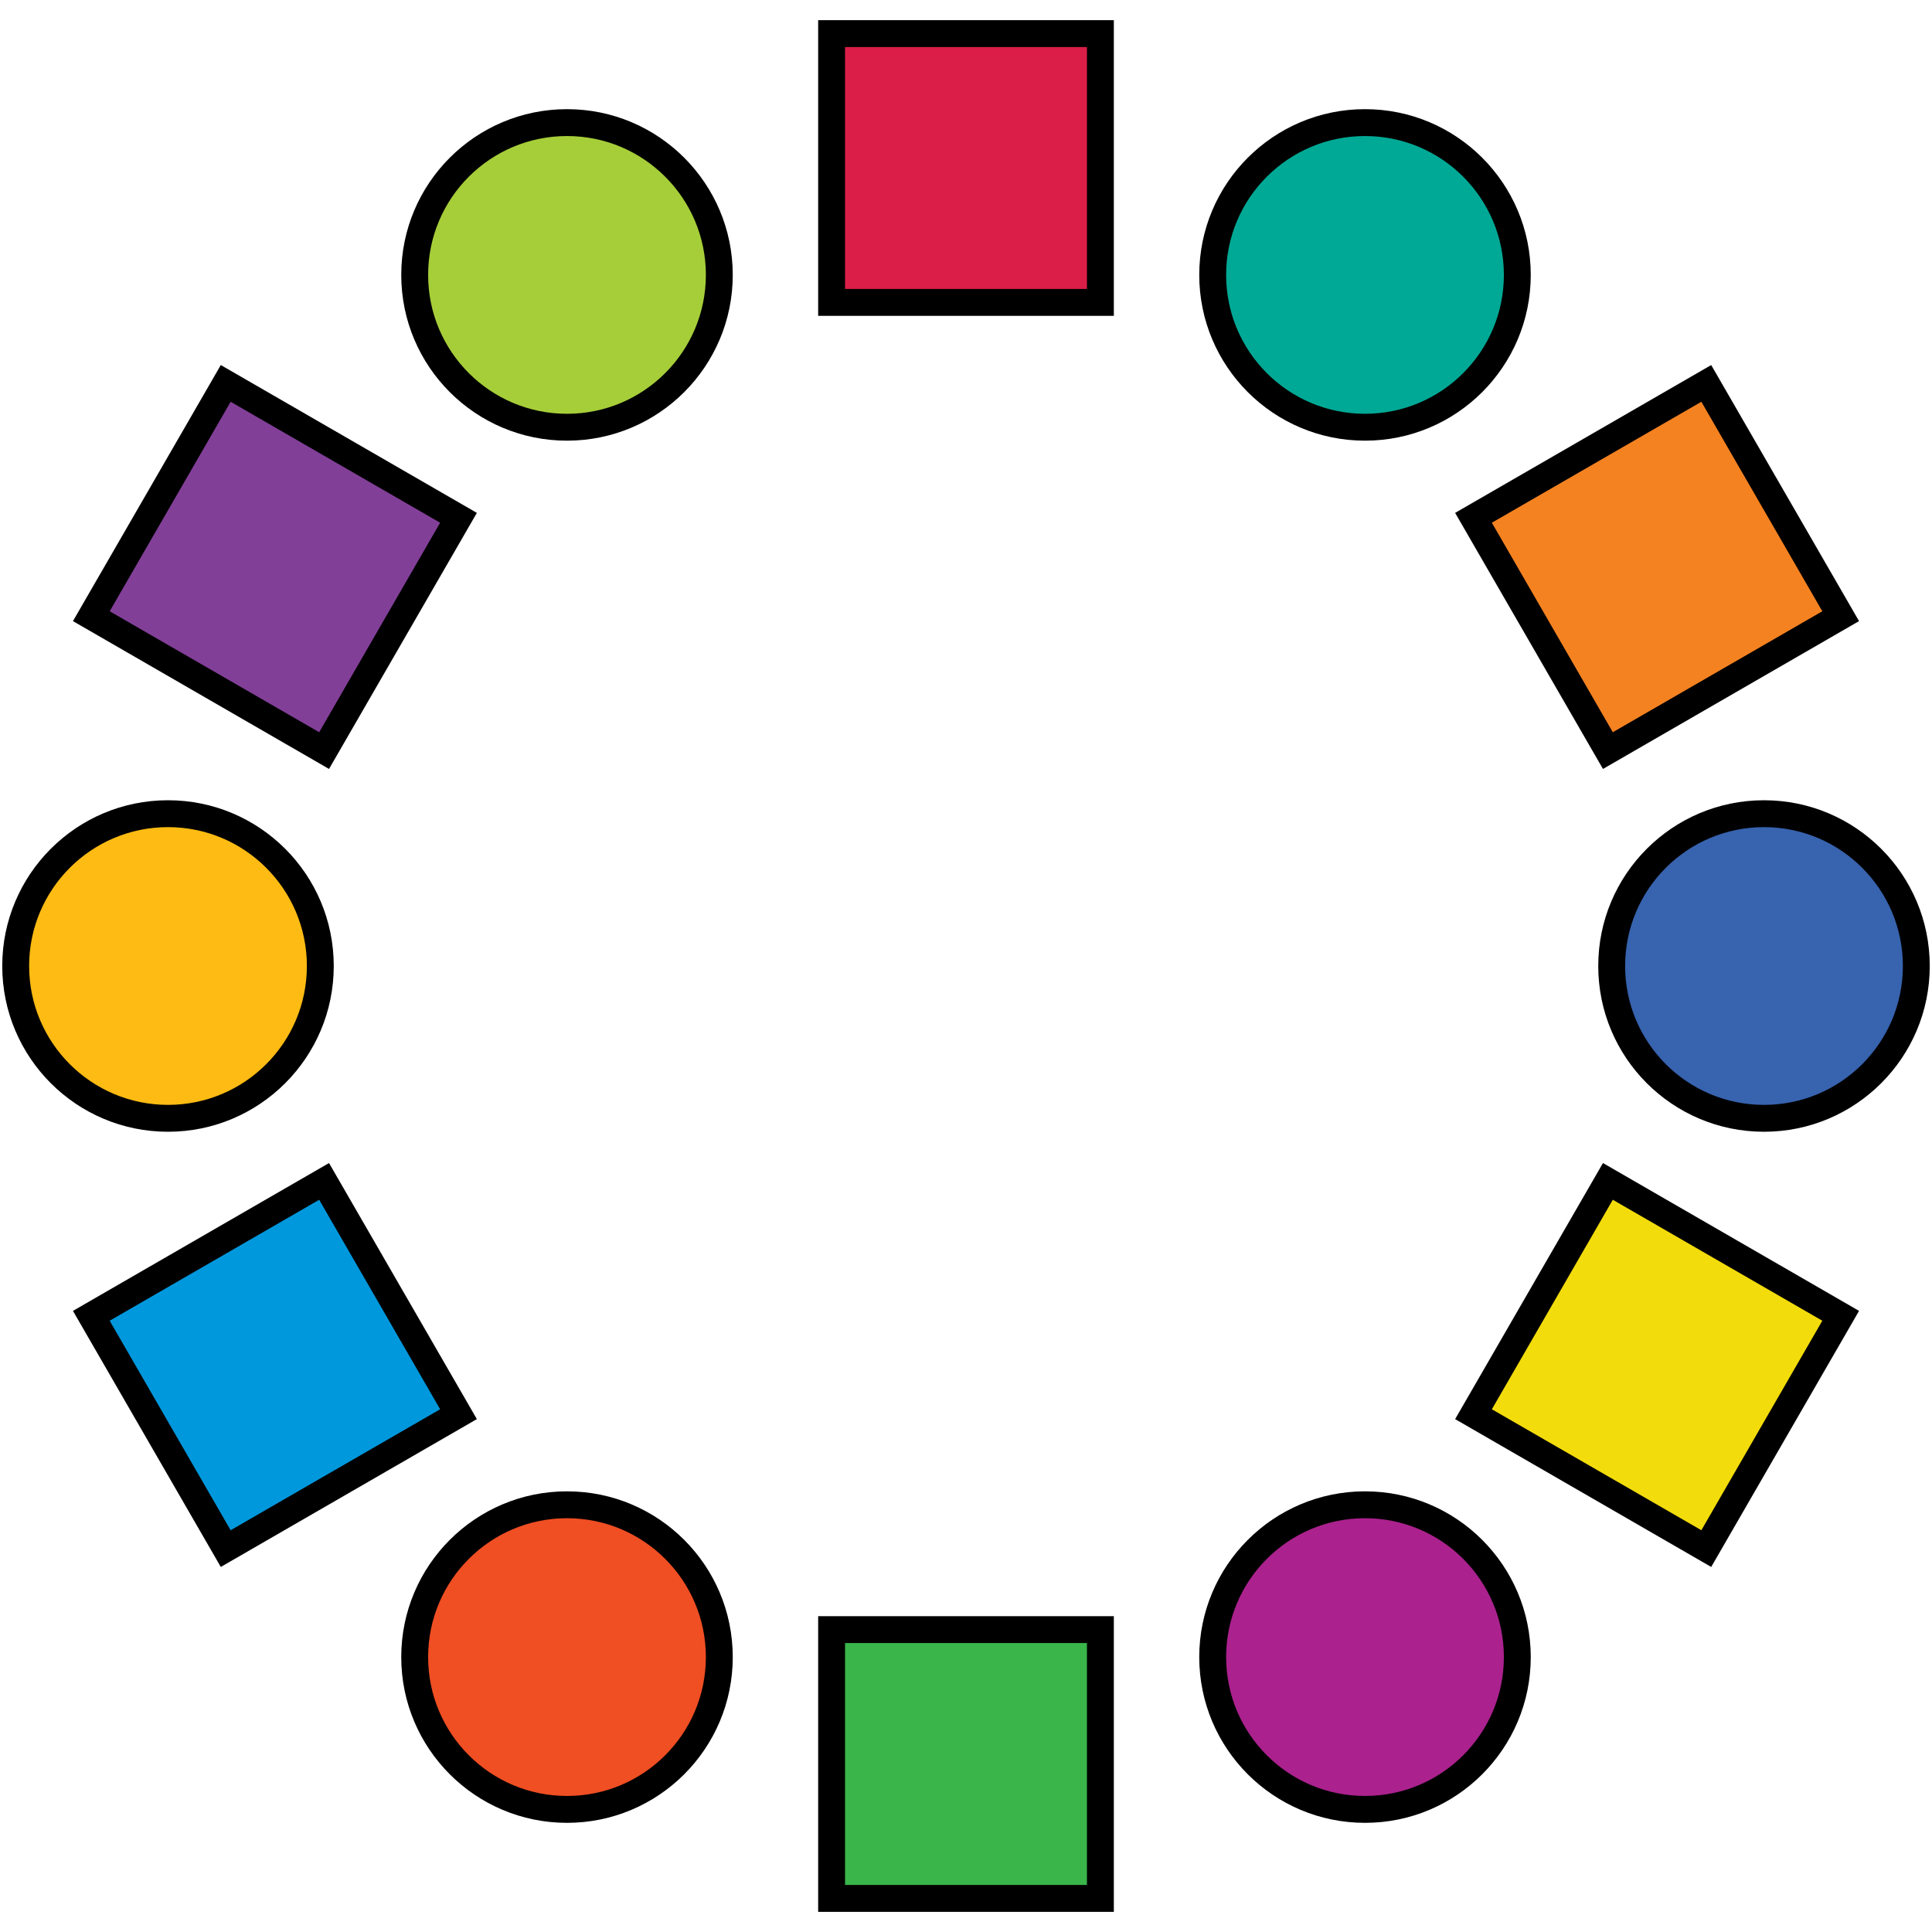
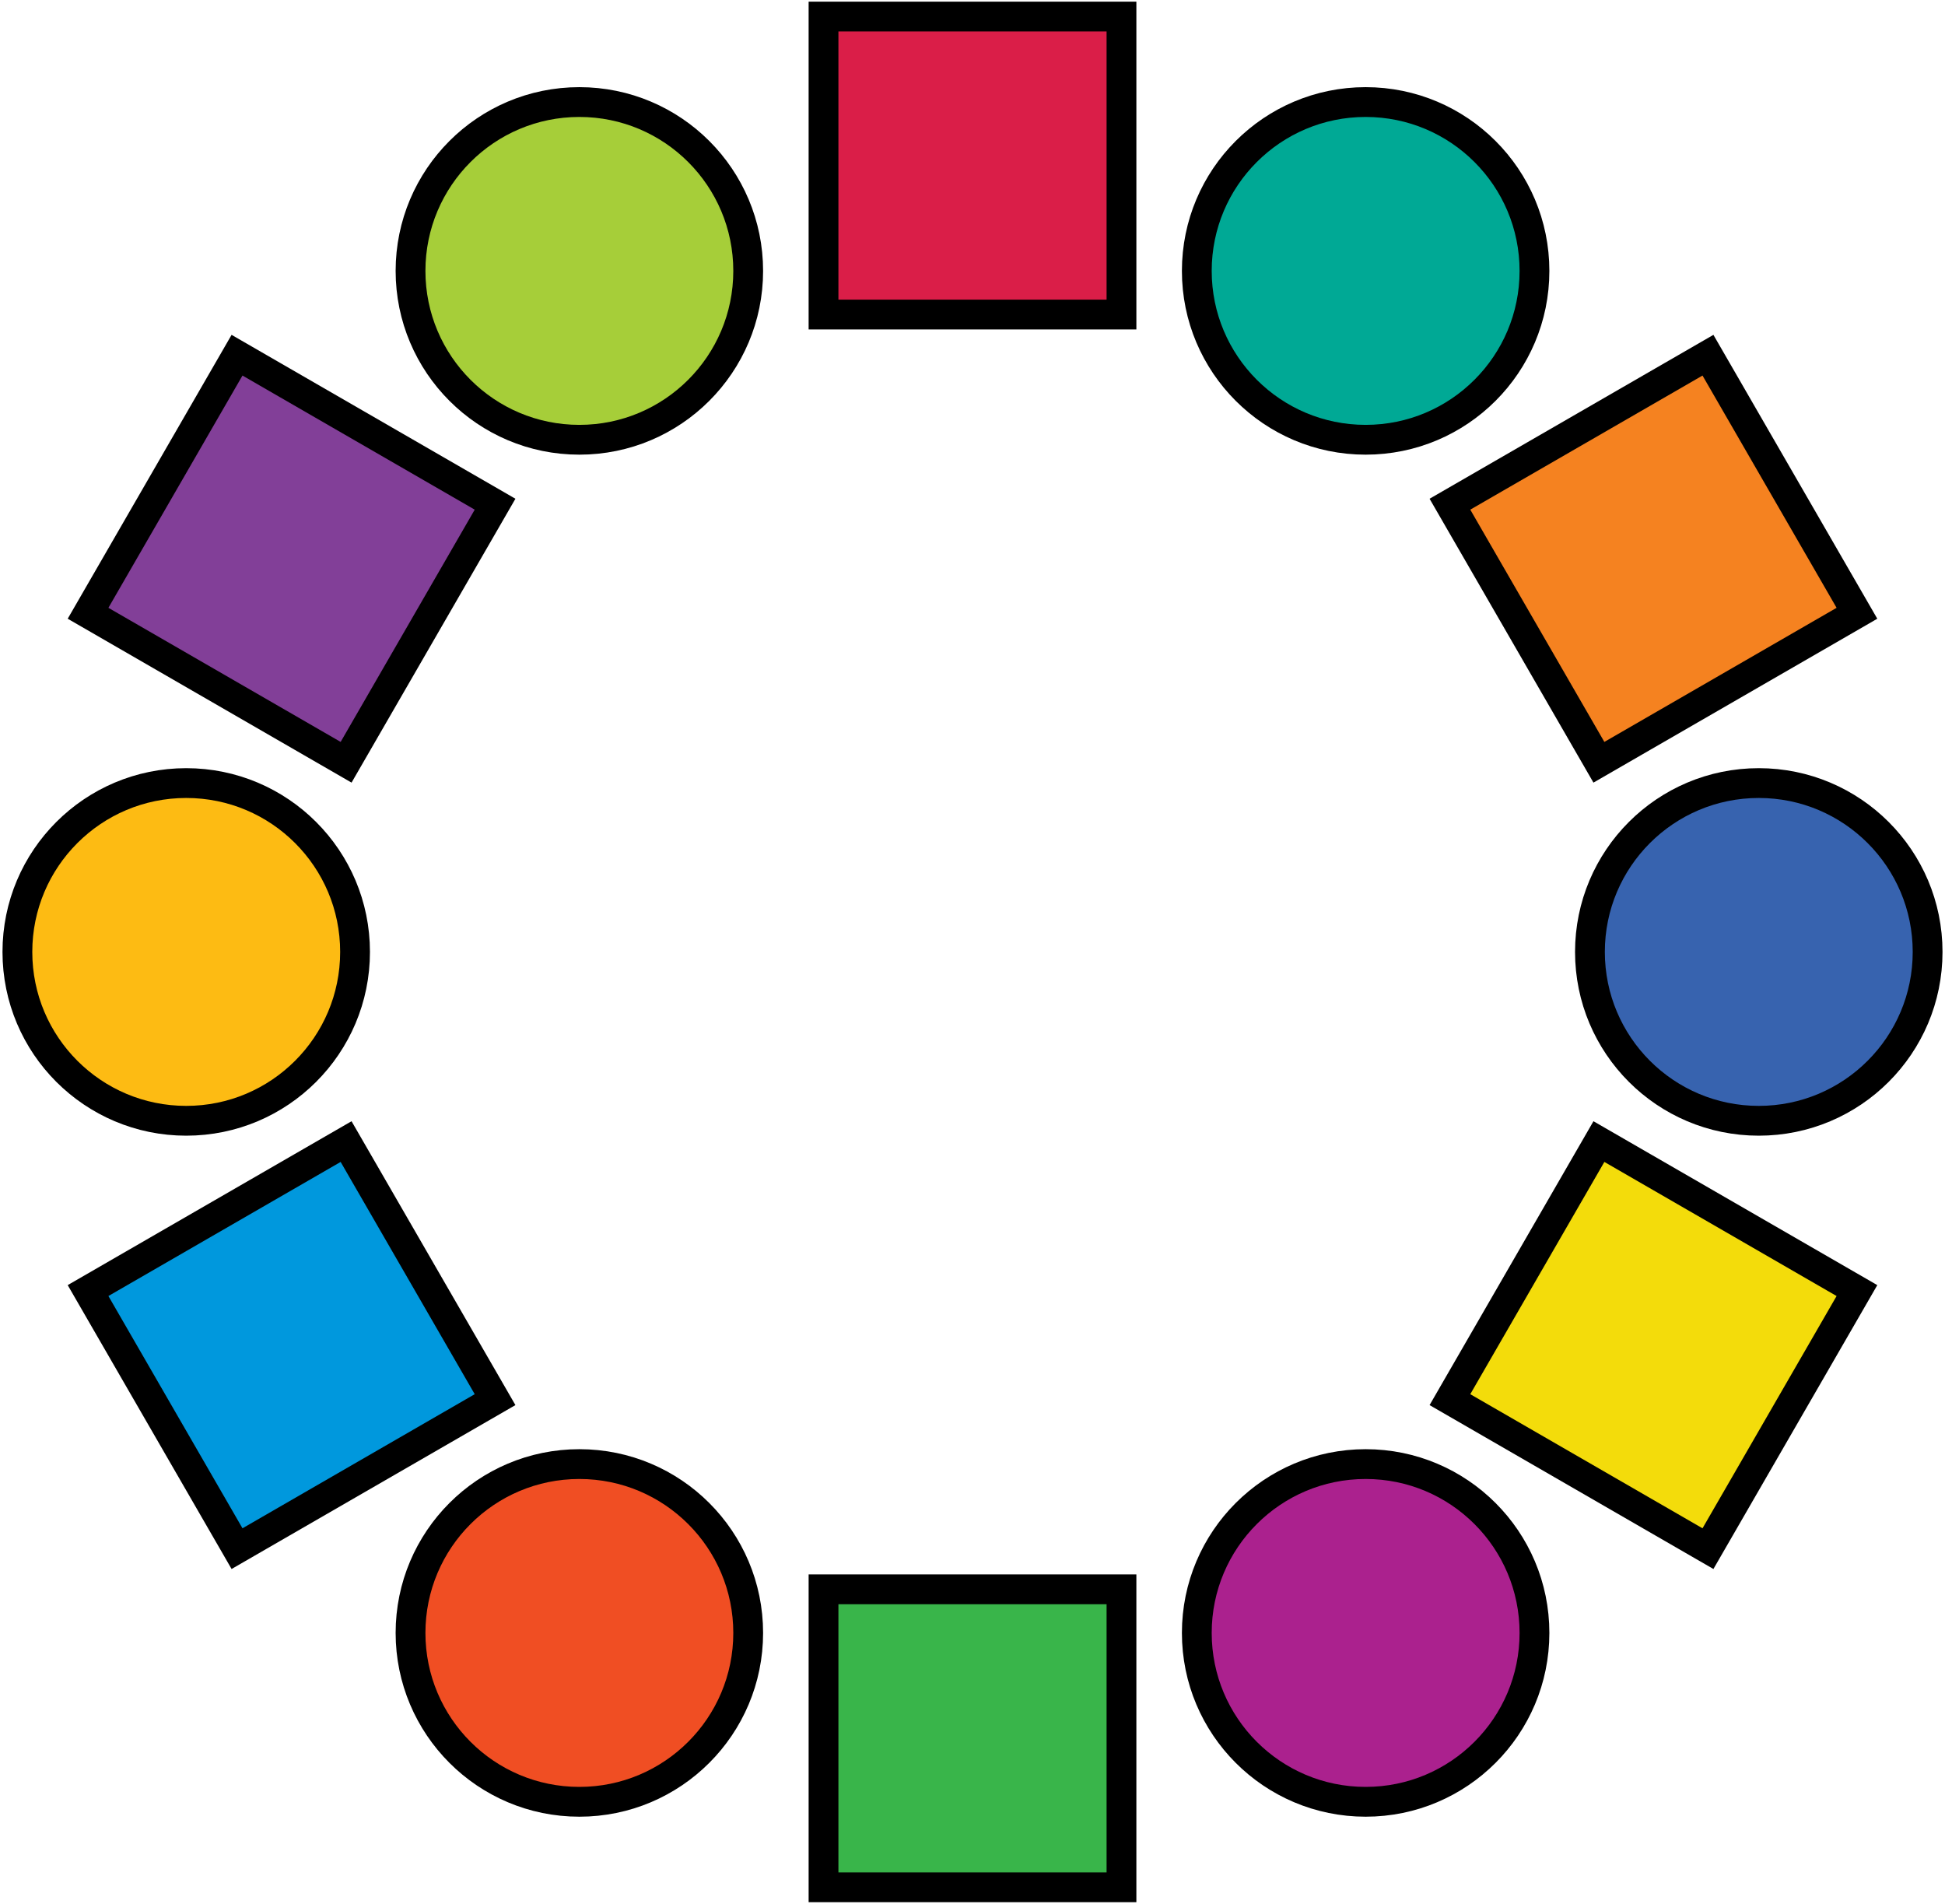
- <svg xmlns="http://www.w3.org/2000/svg" baseProfile="full" height="230px" version="1.1" viewBox="-15,-15,230,230" width="230px">
+ <svg xmlns="http://www.w3.org/2000/svg" baseProfile="full" height="230px" version="1.1" viewBox="32.5,35,235.0,230" width="235.0px">
  <defs />
  <g>
-     <circle cx="52.5" cy="17.728" fill="#A6CE39" r="18.133" stroke="black" stroke-width="3.2" />
-     <rect fill="#823F98" height="32.0" stroke="black" stroke-width="3.2" transform="rotate(-60,17.72759,52.5)" width="32.0" x="1.728" y="36.5" />
-     <circle cx="5.0" cy="100" fill="#fdbb13" r="18.133" stroke="black" stroke-width="3.2" />
-     <rect fill="#0098DD" height="32.0" stroke="black" stroke-width="3.2" transform="rotate(-120,17.72759,147.5)" width="32.0" x="1.728" y="131.5" />
-     <circle cx="52.5" cy="182.272" fill="#F04E23" r="18.133" stroke="black" stroke-width="3.2" />
-     <rect fill="#39B54A" height="32.0" stroke="black" stroke-width="3.2" transform="rotate(-180,100,195.0)" width="32.0" x="84" y="179.0" />
-     <circle cx="147.5" cy="182.272" fill="#AB218E" r="18.133" stroke="black" stroke-width="3.2" />
-     <rect fill="#F3DC0B" height="32.0" stroke="black" stroke-width="3.2" transform="rotate(-240,182.2724,147.5)" width="32.0" x="166.272" y="131.5" />
-     <circle cx="195.0" cy="100.0" fill="#3763AF" r="18.133" stroke="black" stroke-width="3.2" />
-     <rect fill="#F58220" height="32.0" stroke="black" stroke-width="3.2" transform="rotate(60,182.2724,52.5)" width="32.0" x="166.272" y="36.5" />
-     <circle cx="147.5" cy="17.728" fill="#00A995" r="18.133" stroke="black" stroke-width="3.2" />
-     <rect fill="#DA1E48" height="32.0" stroke="black" stroke-width="3.2" transform="rotate(0,100.0,5.0)" width="32.0" x="84.0" y="-11.0" />
+     <circle cx="102.5" cy="67.728" fill="#A6CE39" r="20.399" stroke="black" stroke-width="3.6" />
+     <rect fill="#823F98" height="36.0" stroke="black" stroke-width="3.6" transform="rotate(-60,67.72759,102.5)" width="36.0" x="49.728" y="84.5" />
+     <circle cx="55.0" cy="150.0" fill="#fdbb13" r="20.399" stroke="black" stroke-width="3.6" />
+     <rect fill="#0098DD" height="36.0" stroke="black" stroke-width="3.6" transform="rotate(-120,67.72759,197.5)" width="36.0" x="49.728" y="179.5" />
+     <circle cx="102.5" cy="232.272" fill="#F04E23" r="20.399" stroke="black" stroke-width="3.6" />
+     <rect fill="#39B54A" height="36.0" stroke="black" stroke-width="3.6" transform="rotate(-180,150,245.0)" width="36.0" x="132" y="227.0" />
+     <circle cx="197.5" cy="232.272" fill="#AB218E" r="20.399" stroke="black" stroke-width="3.6" />
+     <rect fill="#F3DC0B" height="36.0" stroke="black" stroke-width="3.6" transform="rotate(-240,232.2724,197.5)" width="36.0" x="214.272" y="179.5" />
+     <circle cx="245.0" cy="150.0" fill="#3763AF" r="20.399" stroke="black" stroke-width="3.6" />
+     <rect fill="#F58220" height="36.0" stroke="black" stroke-width="3.6" transform="rotate(60,232.2724,102.5)" width="36.0" x="214.272" y="84.5" />
+     <circle cx="197.5" cy="67.728" fill="#00A995" r="20.399" stroke="black" stroke-width="3.6" />
+     <rect fill="#DA1E48" height="36.0" stroke="black" stroke-width="3.6" transform="rotate(0,150.0,55.0)" width="36.0" x="132.0" y="37.0" />
  </g>
</svg>
